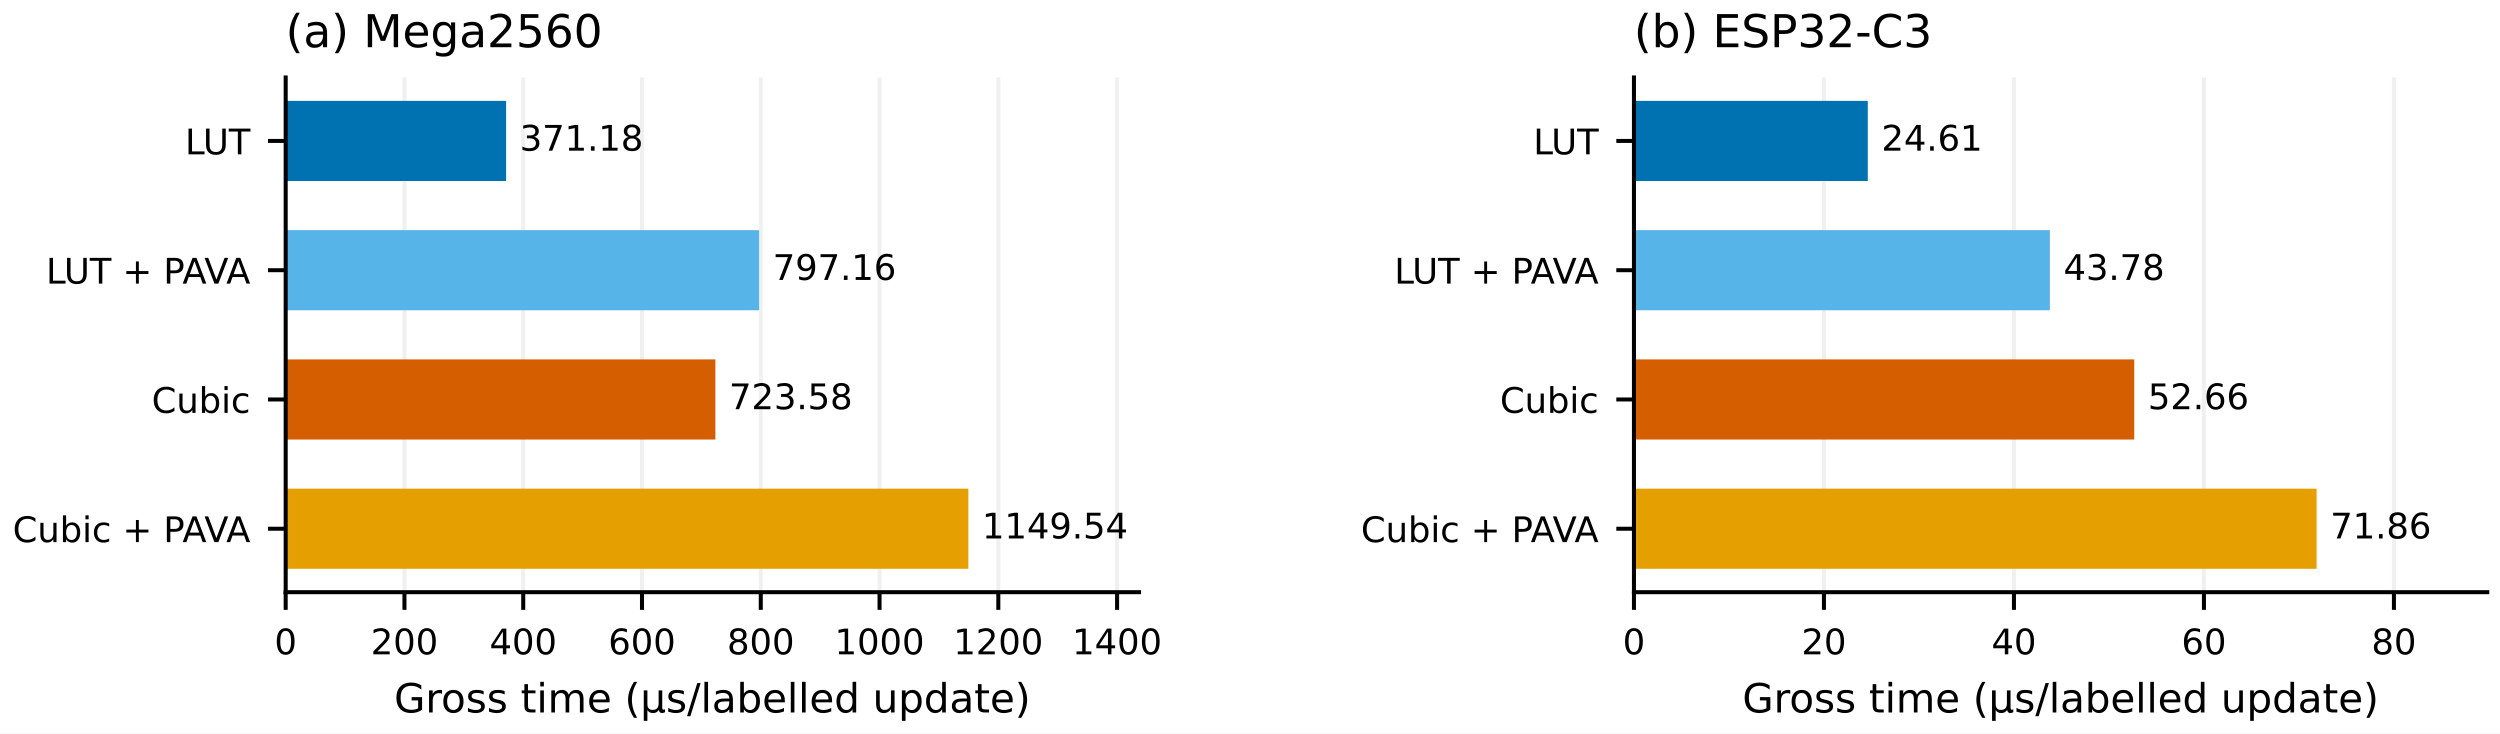
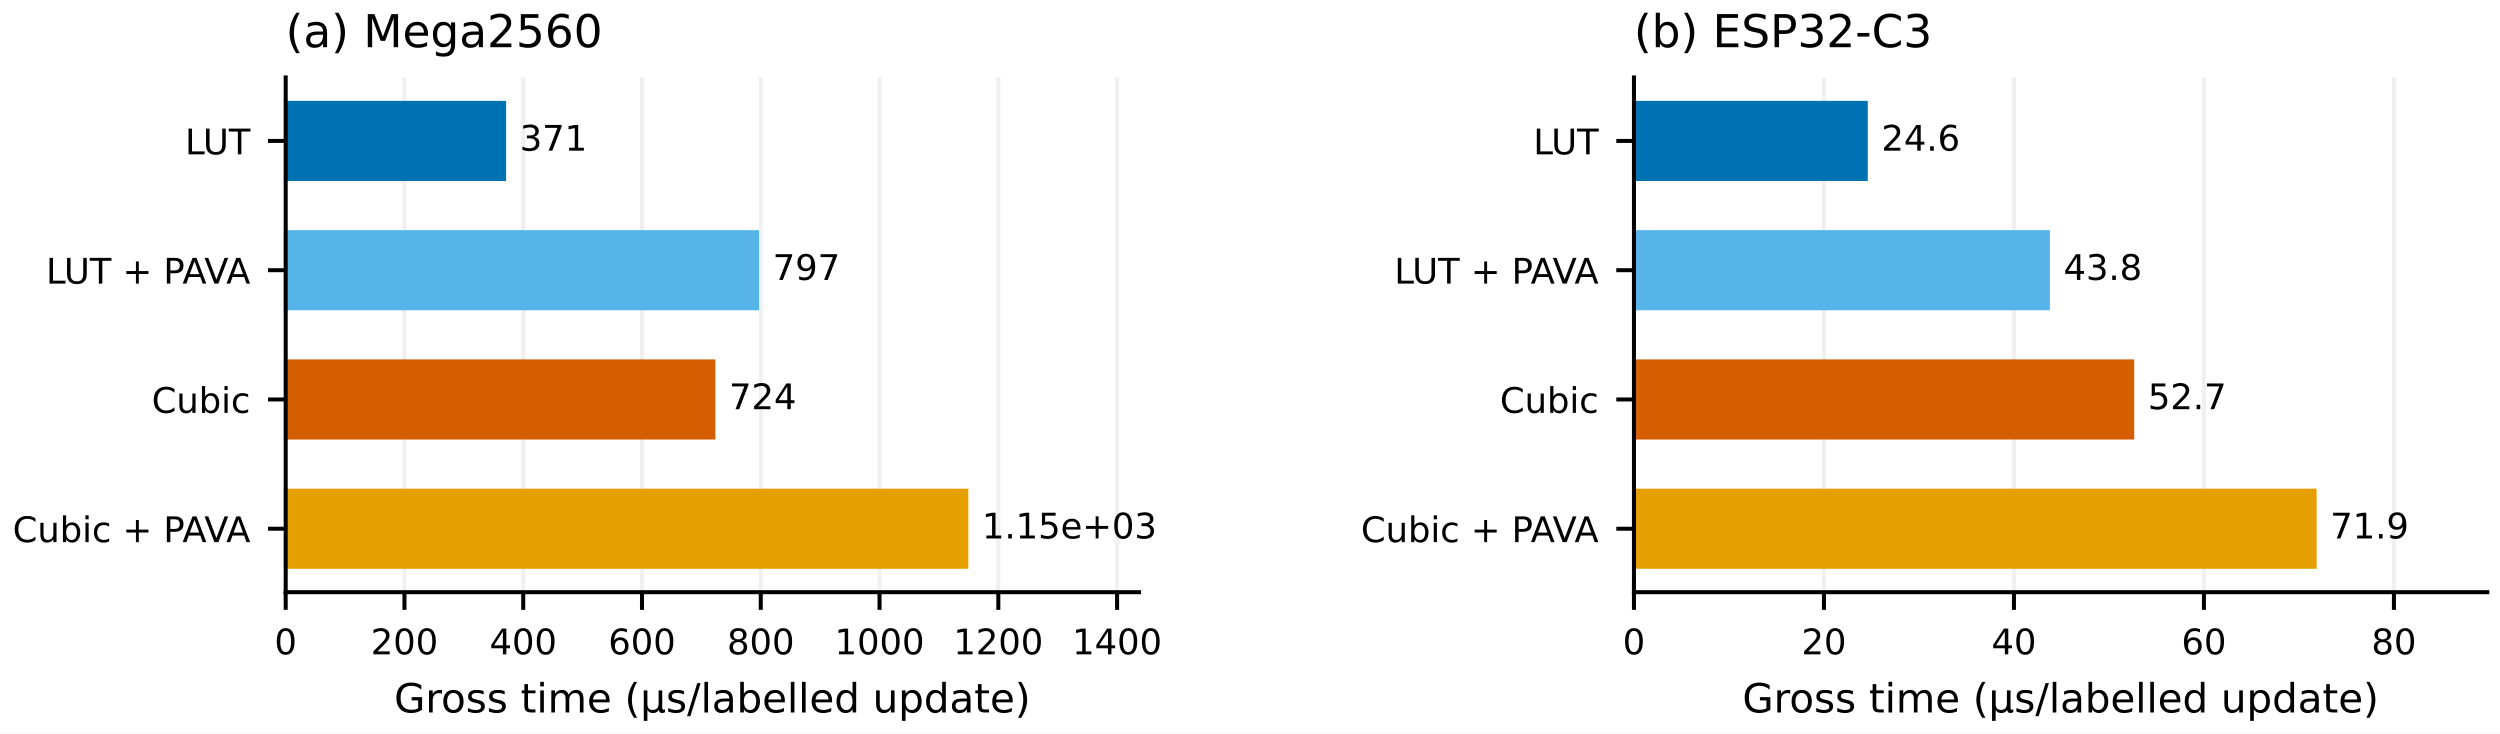
<svg xmlns="http://www.w3.org/2000/svg" xmlns:xlink="http://www.w3.org/1999/xlink" width="495.7pt" height="145.456pt" viewBox="0 0 495.7 145.456" version="1.1">
  <defs>
    <style type="text/css">*{stroke-linejoin: round; stroke-linecap: butt}</style>
  </defs>
  <g id="figure_1">
    <g id="patch_1">
      <path d="M 0 145.456  L 495.7 145.456  L 495.7 0  L 0 0  z " style="fill: #ffffff" />
    </g>
    <g id="axes_1">
      <g id="patch_2">
        <path d="M 56.644 117.419  L 225.844 117.419  L 225.844 15.359  L 56.644 15.359  z " style="fill: #ffffff" />
      </g>
      <g id="matplotlib.axis_1">
        <g id="xtick_1">
          <g id="line2d_1">
            <path d="M 56.644 117.419  L 56.644 15.359  " clip-path="url(#p36caf271ec)" style="fill: none; stroke: #b0b0b0; stroke-opacity: 0.18; stroke-width: 0.8; stroke-linecap: square" />
          </g>
          <g id="line2d_2">
            <defs>
              <path id="m115d0d8cb5" d="M 0 0  L 0 3.5  " style="stroke: #000000; stroke-width: 0.8" />
            </defs>
            <g>
              <use xlink:href="#m115d0d8cb5" x="56.644" y="117.419" style="stroke: #000000; stroke-width: 0.8" />
            </g>
          </g>
          <g id="text_1">
            <g transform="translate(54.41734 129.7375) scale(0.07 -0.07)">
              <defs>
                <path id="DejaVuSans-30" d="M 2034 4250  Q 1547 4250 1301 3770  Q 1056 3291 1056 2328  Q 1056 1369 1301 889  Q 1547 409 2034 409  Q 2525 409 2770 889  Q 3016 1369 3016 2328  Q 3016 3291 2770 3770  Q 2525 4250 2034 4250  z M 2034 4750  Q 2819 4750 3233 4129  Q 3647 3509 3647 2328  Q 3647 1150 3233 529  Q 2819 -91 2034 -91  Q 1250 -91 836 529  Q 422 1150 422 2328  Q 422 3509 836 4129  Q 1250 4750 2034 4750  z " transform="scale(0.015625)" />
              </defs>
              <use xlink:href="#DejaVuSans-30" />
            </g>
          </g>
        </g>
        <g id="xtick_2">
          <g id="line2d_3">
            <path d="M 80.194 117.419  L 80.194 15.359  " clip-path="url(#p36caf271ec)" style="fill: none; stroke: #b0b0b0; stroke-opacity: 0.18; stroke-width: 0.8; stroke-linecap: square" />
          </g>
          <g id="line2d_4">
            <g>
              <use xlink:href="#m115d0d8cb5" x="80.194" y="117.419" style="stroke: #000000; stroke-width: 0.8" />
            </g>
          </g>
          <g id="text_2">
            <g transform="translate(73.51385 129.7375) scale(0.07 -0.07)">
              <defs>
                <path id="DejaVuSans-32" d="M 1228 531  L 3431 531  L 3431 0  L 469 0  L 469 531  Q 828 903 1448 1529  Q 2069 2156 2228 2338  Q 2531 2678 2651 2914  Q 2772 3150 2772 3378  Q 2772 3750 2511 3984  Q 2250 4219 1831 4219  Q 1534 4219 1204 4116  Q 875 4013 500 3803  L 500 4441  Q 881 4594 1212 4672  Q 1544 4750 1819 4750  Q 2544 4750 2975 4387  Q 3406 4025 3406 3419  Q 3406 3131 3298 2873  Q 3191 2616 2906 2266  Q 2828 2175 2409 1742  Q 1991 1309 1228 531  z " transform="scale(0.015625)" />
              </defs>
              <use xlink:href="#DejaVuSans-32" />
              <use xlink:href="#DejaVuSans-30" transform="translate(63.62305 0)" />
              <use xlink:href="#DejaVuSans-30" transform="translate(127.2461 0)" />
            </g>
          </g>
        </g>
        <g id="xtick_3">
          <g id="line2d_5">
            <path d="M 103.745 117.419  L 103.745 15.359  " clip-path="url(#p36caf271ec)" style="fill: none; stroke: #b0b0b0; stroke-opacity: 0.18; stroke-width: 0.8; stroke-linecap: square" />
          </g>
          <g id="line2d_6">
            <g>
              <use xlink:href="#m115d0d8cb5" x="103.745" y="117.419" style="stroke: #000000; stroke-width: 0.8" />
            </g>
          </g>
          <g id="text_3">
            <g transform="translate(97.0641 129.7375) scale(0.07 -0.07)">
              <defs>
                <path id="DejaVuSans-34" d="M 2419 4116  L 825 1625  L 2419 1625  L 2419 4116  z M 2253 4666  L 3047 4666  L 3047 1625  L 3713 1625  L 3713 1100  L 3047 1100  L 3047 0  L 2419 0  L 2419 1100  L 313 1100  L 313 1709  L 2253 4666  z " transform="scale(0.015625)" />
              </defs>
              <use xlink:href="#DejaVuSans-34" />
              <use xlink:href="#DejaVuSans-30" transform="translate(63.62305 0)" />
              <use xlink:href="#DejaVuSans-30" transform="translate(127.2461 0)" />
            </g>
          </g>
        </g>
        <g id="xtick_4">
          <g id="line2d_7">
            <path d="M 127.295 117.419  L 127.295 15.359  " clip-path="url(#p36caf271ec)" style="fill: none; stroke: #b0b0b0; stroke-opacity: 0.18; stroke-width: 0.8; stroke-linecap: square" />
          </g>
          <g id="line2d_8">
            <g>
              <use xlink:href="#m115d0d8cb5" x="127.295" y="117.419" style="stroke: #000000; stroke-width: 0.8" />
            </g>
          </g>
          <g id="text_4">
            <g transform="translate(120.6144 129.7375) scale(0.07 -0.07)">
              <defs>
                <path id="DejaVuSans-36" d="M 2113 2584  Q 1688 2584 1439 2293  Q 1191 2003 1191 1497  Q 1191 994 1439 701  Q 1688 409 2113 409  Q 2538 409 2786 701  Q 3034 994 3034 1497  Q 3034 2003 2786 2293  Q 2538 2584 2113 2584  z M 3366 4563  L 3366 3988  Q 3128 4100 2886 4159  Q 2644 4219 2406 4219  Q 1781 4219 1451 3797  Q 1122 3375 1075 2522  Q 1259 2794 1537 2939  Q 1816 3084 2150 3084  Q 2853 3084 3261 2657  Q 3669 2231 3669 1497  Q 3669 778 3244 343  Q 2819 -91 2113 -91  Q 1303 -91 875 529  Q 447 1150 447 2328  Q 447 3434 972 4092  Q 1497 4750 2381 4750  Q 2619 4750 2861 4703  Q 3103 4656 3366 4563  z " transform="scale(0.015625)" />
              </defs>
              <use xlink:href="#DejaVuSans-36" />
              <use xlink:href="#DejaVuSans-30" transform="translate(63.62305 0)" />
              <use xlink:href="#DejaVuSans-30" transform="translate(127.2461 0)" />
            </g>
          </g>
        </g>
        <g id="xtick_5">
          <g id="line2d_9">
            <path d="M 150.845 117.419  L 150.845 15.359  " clip-path="url(#p36caf271ec)" style="fill: none; stroke: #b0b0b0; stroke-opacity: 0.18; stroke-width: 0.8; stroke-linecap: square" />
          </g>
          <g id="line2d_10">
            <g>
              <use xlink:href="#m115d0d8cb5" x="150.845" y="117.419" style="stroke: #000000; stroke-width: 0.8" />
            </g>
          </g>
          <g id="text_5">
            <g transform="translate(144.1646 129.7375) scale(0.07 -0.07)">
              <defs>
                <path id="DejaVuSans-38" d="M 2034 2216  Q 1584 2216 1326 1975  Q 1069 1734 1069 1313  Q 1069 891 1326 650  Q 1584 409 2034 409  Q 2484 409 2743 651  Q 3003 894 3003 1313  Q 3003 1734 2745 1975  Q 2488 2216 2034 2216  z M 1403 2484  Q 997 2584 770 2862  Q 544 3141 544 3541  Q 544 4100 942 4425  Q 1341 4750 2034 4750  Q 2731 4750 3128 4425  Q 3525 4100 3525 3541  Q 3525 3141 3298 2862  Q 3072 2584 2669 2484  Q 3125 2378 3379 2068  Q 3634 1759 3634 1313  Q 3634 634 3220 271  Q 2806 -91 2034 -91  Q 1263 -91 848 271  Q 434 634 434 1313  Q 434 1759 690 2068  Q 947 2378 1403 2484  z M 1172 3481  Q 1172 3119 1398 2916  Q 1625 2713 2034 2713  Q 2441 2713 2670 2916  Q 2900 3119 2900 3481  Q 2900 3844 2670 4047  Q 2441 4250 2034 4250  Q 1625 4250 1398 4047  Q 1172 3844 1172 3481  z " transform="scale(0.015625)" />
              </defs>
              <use xlink:href="#DejaVuSans-38" />
              <use xlink:href="#DejaVuSans-30" transform="translate(63.62305 0)" />
              <use xlink:href="#DejaVuSans-30" transform="translate(127.2461 0)" />
            </g>
          </g>
        </g>
        <g id="xtick_6">
          <g id="line2d_11">
            <path d="M 174.395 117.419  L 174.395 15.359  " clip-path="url(#p36caf271ec)" style="fill: none; stroke: #b0b0b0; stroke-opacity: 0.18; stroke-width: 0.8; stroke-linecap: square" />
          </g>
          <g id="line2d_12">
            <g>
              <use xlink:href="#m115d0d8cb5" x="174.395" y="117.419" style="stroke: #000000; stroke-width: 0.8" />
            </g>
          </g>
          <g id="text_6">
            <g transform="translate(165.488 129.7375) scale(0.07 -0.07)">
              <defs>
                <path id="DejaVuSans-31" d="M 794 531  L 1825 531  L 1825 4091  L 703 3866  L 703 4441  L 1819 4666  L 2450 4666  L 2450 531  L 3481 531  L 3481 0  L 794 0  L 794 531  z " transform="scale(0.015625)" />
              </defs>
              <use xlink:href="#DejaVuSans-31" />
              <use xlink:href="#DejaVuSans-30" transform="translate(63.62305 0)" />
              <use xlink:href="#DejaVuSans-30" transform="translate(127.2461 0)" />
              <use xlink:href="#DejaVuSans-30" transform="translate(190.8691 0)" />
            </g>
          </g>
        </g>
        <g id="xtick_7">
          <g id="line2d_13">
            <path d="M 197.946 117.419  L 197.946 15.359  " clip-path="url(#p36caf271ec)" style="fill: none; stroke: #b0b0b0; stroke-opacity: 0.18; stroke-width: 0.8; stroke-linecap: square" />
          </g>
          <g id="line2d_14">
            <g>
              <use xlink:href="#m115d0d8cb5" x="197.946" y="117.419" style="stroke: #000000; stroke-width: 0.8" />
            </g>
          </g>
          <g id="text_7">
            <g transform="translate(189.0383 129.7375) scale(0.07 -0.07)">
              <use xlink:href="#DejaVuSans-31" />
              <use xlink:href="#DejaVuSans-32" transform="translate(63.62305 0)" />
              <use xlink:href="#DejaVuSans-30" transform="translate(127.2461 0)" />
              <use xlink:href="#DejaVuSans-30" transform="translate(190.8691 0)" />
            </g>
          </g>
        </g>
        <g id="xtick_8">
          <g id="line2d_15">
            <path d="M 221.496 117.419  L 221.496 15.359  " clip-path="url(#p36caf271ec)" style="fill: none; stroke: #b0b0b0; stroke-opacity: 0.18; stroke-width: 0.8; stroke-linecap: square" />
          </g>
          <g id="line2d_16">
            <g>
              <use xlink:href="#m115d0d8cb5" x="221.496" y="117.419" style="stroke: #000000; stroke-width: 0.8" />
            </g>
          </g>
          <g id="text_8">
            <g transform="translate(212.5885 129.7375) scale(0.07 -0.07)">
              <use xlink:href="#DejaVuSans-31" />
              <use xlink:href="#DejaVuSans-34" transform="translate(63.62305 0)" />
              <use xlink:href="#DejaVuSans-30" transform="translate(127.2461 0)" />
              <use xlink:href="#DejaVuSans-30" transform="translate(190.8691 0)" />
            </g>
          </g>
        </g>
        <g id="text_9">
          <g transform="translate(78.14672 141.272) scale(0.08 -0.08)">
            <defs>
              <path id="DejaVuSans-47" d="M 3809 666  L 3809 1919  L 2778 1919  L 2778 2438  L 4434 2438  L 4434 434  Q 4069 175 3628 42  Q 3188 -91 2688 -91  Q 1594 -91 976 548  Q 359 1188 359 2328  Q 359 3472 976 4111  Q 1594 4750 2688 4750  Q 3144 4750 3555 4637  Q 3966 4525 4313 4306  L 4313 3634  Q 3963 3931 3569 4081  Q 3175 4231 2741 4231  Q 1884 4231 1454 3753  Q 1025 3275 1025 2328  Q 1025 1384 1454 906  Q 1884 428 2741 428  Q 3075 428 3337 486  Q 3600 544 3809 666  z " transform="scale(0.015625)" />
              <path id="DejaVuSans-72" d="M 2631 2963  Q 2534 3019 2420 3045  Q 2306 3072 2169 3072  Q 1681 3072 1420 2755  Q 1159 2438 1159 1844  L 1159 0  L 581 0  L 581 3500  L 1159 3500  L 1159 2956  Q 1341 3275 1631 3429  Q 1922 3584 2338 3584  Q 2397 3584 2469 3576  Q 2541 3569 2628 3553  L 2631 2963  z " transform="scale(0.015625)" />
              <path id="DejaVuSans-6f" d="M 1959 3097  Q 1497 3097 1228 2736  Q 959 2375 959 1747  Q 959 1119 1226 758  Q 1494 397 1959 397  Q 2419 397 2687 759  Q 2956 1122 2956 1747  Q 2956 2369 2687 2733  Q 2419 3097 1959 3097  z M 1959 3584  Q 2709 3584 3137 3096  Q 3566 2609 3566 1747  Q 3566 888 3137 398  Q 2709 -91 1959 -91  Q 1206 -91 779 398  Q 353 888 353 1747  Q 353 2609 779 3096  Q 1206 3584 1959 3584  z " transform="scale(0.015625)" />
              <path id="DejaVuSans-73" d="M 2834 3397  L 2834 2853  Q 2591 2978 2328 3040  Q 2066 3103 1784 3103  Q 1356 3103 1142 2972  Q 928 2841 928 2578  Q 928 2378 1081 2264  Q 1234 2150 1697 2047  L 1894 2003  Q 2506 1872 2764 1633  Q 3022 1394 3022 966  Q 3022 478 2636 193  Q 2250 -91 1575 -91  Q 1294 -91 989 -36  Q 684 19 347 128  L 347 722  Q 666 556 975 473  Q 1284 391 1588 391  Q 1994 391 2212 530  Q 2431 669 2431 922  Q 2431 1156 2273 1281  Q 2116 1406 1581 1522  L 1381 1569  Q 847 1681 609 1914  Q 372 2147 372 2553  Q 372 3047 722 3315  Q 1072 3584 1716 3584  Q 2034 3584 2315 3537  Q 2597 3491 2834 3397  z " transform="scale(0.015625)" />
              <path id="DejaVuSans-20" transform="scale(0.015625)" />
              <path id="DejaVuSans-74" d="M 1172 4494  L 1172 3500  L 2356 3500  L 2356 3053  L 1172 3053  L 1172 1153  Q 1172 725 1289 603  Q 1406 481 1766 481  L 2356 481  L 2356 0  L 1766 0  Q 1100 0 847 248  Q 594 497 594 1153  L 594 3053  L 172 3053  L 172 3500  L 594 3500  L 594 4494  L 1172 4494  z " transform="scale(0.015625)" />
              <path id="DejaVuSans-69" d="M 603 3500  L 1178 3500  L 1178 0  L 603 0  L 603 3500  z M 603 4863  L 1178 4863  L 1178 4134  L 603 4134  L 603 4863  z " transform="scale(0.015625)" />
              <path id="DejaVuSans-6d" d="M 3328 2828  Q 3544 3216 3844 3400  Q 4144 3584 4550 3584  Q 5097 3584 5394 3201  Q 5691 2819 5691 2113  L 5691 0  L 5113 0  L 5113 2094  Q 5113 2597 4934 2840  Q 4756 3084 4391 3084  Q 3944 3084 3684 2787  Q 3425 2491 3425 1978  L 3425 0  L 2847 0  L 2847 2094  Q 2847 2600 2669 2842  Q 2491 3084 2119 3084  Q 1678 3084 1418 2786  Q 1159 2488 1159 1978  L 1159 0  L 581 0  L 581 3500  L 1159 3500  L 1159 2956  Q 1356 3278 1631 3431  Q 1906 3584 2284 3584  Q 2666 3584 2933 3390  Q 3200 3197 3328 2828  z " transform="scale(0.015625)" />
              <path id="DejaVuSans-65" d="M 3597 1894  L 3597 1613  L 953 1613  Q 991 1019 1311 708  Q 1631 397 2203 397  Q 2534 397 2845 478  Q 3156 559 3463 722  L 3463 178  Q 3153 47 2828 -22  Q 2503 -91 2169 -91  Q 1331 -91 842 396  Q 353 884 353 1716  Q 353 2575 817 3079  Q 1281 3584 2069 3584  Q 2775 3584 3186 3129  Q 3597 2675 3597 1894  z M 3022 2063  Q 3016 2534 2758 2815  Q 2500 3097 2075 3097  Q 1594 3097 1305 2825  Q 1016 2553 972 2059  L 3022 2063  z " transform="scale(0.015625)" />
              <path id="DejaVuSans-28" d="M 1984 4856  Q 1566 4138 1362 3434  Q 1159 2731 1159 2009  Q 1159 1288 1364 580  Q 1569 -128 1984 -844  L 1484 -844  Q 1016 -109 783 600  Q 550 1309 550 2009  Q 550 2706 781 3412  Q 1013 4119 1484 4856  L 1984 4856  z " transform="scale(0.015625)" />
              <path id="DejaVuSans-b5" d="M 544 -1331  L 544 3500  L 1119 3500  L 1119 1325  Q 1119 872 1334 640  Q 1550 409 1972 409  Q 2434 409 2667 671  Q 2900 934 2900 1459  L 2900 3500  L 3475 3500  L 3475 806  Q 3475 619 3529 530  Q 3584 441 3700 441  Q 3728 441 3778 458  Q 3828 475 3916 513  L 3916 50  Q 3788 -22 3673 -56  Q 3559 -91 3450 -91  Q 3234 -91 3106 31  Q 2978 153 2931 403  Q 2775 156 2548 32  Q 2322 -91 2016 -91  Q 1697 -91 1473 31  Q 1250 153 1119 397  L 1119 -1331  L 544 -1331  z " transform="scale(0.015625)" />
              <path id="DejaVuSans-2f" d="M 1625 4666  L 2156 4666  L 531 -594  L 0 -594  L 1625 4666  z " transform="scale(0.015625)" />
              <path id="DejaVuSans-6c" d="M 603 4863  L 1178 4863  L 1178 0  L 603 0  L 603 4863  z " transform="scale(0.015625)" />
              <path id="DejaVuSans-61" d="M 2194 1759  Q 1497 1759 1228 1600  Q 959 1441 959 1056  Q 959 750 1161 570  Q 1363 391 1709 391  Q 2188 391 2477 730  Q 2766 1069 2766 1631  L 2766 1759  L 2194 1759  z M 3341 1997  L 3341 0  L 2766 0  L 2766 531  Q 2569 213 2275 61  Q 1981 -91 1556 -91  Q 1019 -91 701 211  Q 384 513 384 1019  Q 384 1609 779 1909  Q 1175 2209 1959 2209  L 2766 2209  L 2766 2266  Q 2766 2663 2505 2880  Q 2244 3097 1772 3097  Q 1472 3097 1187 3025  Q 903 2953 641 2809  L 641 3341  Q 956 3463 1253 3523  Q 1550 3584 1831 3584  Q 2591 3584 2966 3190  Q 3341 2797 3341 1997  z " transform="scale(0.015625)" />
              <path id="DejaVuSans-62" d="M 3116 1747  Q 3116 2381 2855 2742  Q 2594 3103 2138 3103  Q 1681 3103 1420 2742  Q 1159 2381 1159 1747  Q 1159 1113 1420 752  Q 1681 391 2138 391  Q 2594 391 2855 752  Q 3116 1113 3116 1747  z M 1159 2969  Q 1341 3281 1617 3432  Q 1894 3584 2278 3584  Q 2916 3584 3314 3078  Q 3713 2572 3713 1747  Q 3713 922 3314 415  Q 2916 -91 2278 -91  Q 1894 -91 1617 61  Q 1341 213 1159 525  L 1159 0  L 581 0  L 581 4863  L 1159 4863  L 1159 2969  z " transform="scale(0.015625)" />
              <path id="DejaVuSans-64" d="M 2906 2969  L 2906 4863  L 3481 4863  L 3481 0  L 2906 0  L 2906 525  Q 2725 213 2448 61  Q 2172 -91 1784 -91  Q 1150 -91 751 415  Q 353 922 353 1747  Q 353 2572 751 3078  Q 1150 3584 1784 3584  Q 2172 3584 2448 3432  Q 2725 3281 2906 2969  z M 947 1747  Q 947 1113 1208 752  Q 1469 391 1925 391  Q 2381 391 2643 752  Q 2906 1113 2906 1747  Q 2906 2381 2643 2742  Q 2381 3103 1925 3103  Q 1469 3103 1208 2742  Q 947 2381 947 1747  z " transform="scale(0.015625)" />
              <path id="DejaVuSans-75" d="M 544 1381  L 544 3500  L 1119 3500  L 1119 1403  Q 1119 906 1312 657  Q 1506 409 1894 409  Q 2359 409 2629 706  Q 2900 1003 2900 1516  L 2900 3500  L 3475 3500  L 3475 0  L 2900 0  L 2900 538  Q 2691 219 2414 64  Q 2138 -91 1772 -91  Q 1169 -91 856 284  Q 544 659 544 1381  z M 1991 3584  L 1991 3584  z " transform="scale(0.015625)" />
              <path id="DejaVuSans-70" d="M 1159 525  L 1159 -1331  L 581 -1331  L 581 3500  L 1159 3500  L 1159 2969  Q 1341 3281 1617 3432  Q 1894 3584 2278 3584  Q 2916 3584 3314 3078  Q 3713 2572 3713 1747  Q 3713 922 3314 415  Q 2916 -91 2278 -91  Q 1894 -91 1617 61  Q 1341 213 1159 525  z M 3116 1747  Q 3116 2381 2855 2742  Q 2594 3103 2138 3103  Q 1681 3103 1420 2742  Q 1159 2381 1159 1747  Q 1159 1113 1420 752  Q 1681 391 2138 391  Q 2594 391 2855 752  Q 3116 1113 3116 1747  z " transform="scale(0.015625)" />
              <path id="DejaVuSans-29" d="M 513 4856  L 1013 4856  Q 1481 4119 1714 3412  Q 1947 2706 1947 2009  Q 1947 1309 1714 600  Q 1481 -109 1013 -844  L 513 -844  Q 928 -128 1133 580  Q 1338 1288 1338 2009  Q 1338 2731 1133 3434  Q 928 4138 513 4856  z " transform="scale(0.015625)" />
            </defs>
            <use xlink:href="#DejaVuSans-47" />
            <use xlink:href="#DejaVuSans-72" transform="translate(77.49023 0)" />
            <use xlink:href="#DejaVuSans-6f" transform="translate(116.3535 0)" />
            <use xlink:href="#DejaVuSans-73" transform="translate(177.5352 0)" />
            <use xlink:href="#DejaVuSans-73" transform="translate(229.6348 0)" />
            <use xlink:href="#DejaVuSans-20" transform="translate(281.7344 0)" />
            <use xlink:href="#DejaVuSans-74" transform="translate(313.5215 0)" />
            <use xlink:href="#DejaVuSans-69" transform="translate(352.7305 0)" />
            <use xlink:href="#DejaVuSans-6d" transform="translate(380.5137 0)" />
            <use xlink:href="#DejaVuSans-65" transform="translate(477.9258 0)" />
            <use xlink:href="#DejaVuSans-20" transform="translate(539.4492 0)" />
            <use xlink:href="#DejaVuSans-28" transform="translate(571.2363 0)" />
            <use xlink:href="#DejaVuSans-b5" transform="translate(610.25 0)" />
            <use xlink:href="#DejaVuSans-73" transform="translate(673.873 0)" />
            <use xlink:href="#DejaVuSans-2f" transform="translate(725.9727 0)" />
            <use xlink:href="#DejaVuSans-6c" transform="translate(759.6641 0)" />
            <use xlink:href="#DejaVuSans-61" transform="translate(787.4473 0)" />
            <use xlink:href="#DejaVuSans-62" transform="translate(848.7266 0)" />
            <use xlink:href="#DejaVuSans-65" transform="translate(912.2031 0)" />
            <use xlink:href="#DejaVuSans-6c" transform="translate(973.7266 0)" />
            <use xlink:href="#DejaVuSans-6c" transform="translate(1001.51 0)" />
            <use xlink:href="#DejaVuSans-65" transform="translate(1029.293 0)" />
            <use xlink:href="#DejaVuSans-64" transform="translate(1090.816 0)" />
            <use xlink:href="#DejaVuSans-20" transform="translate(1154.293 0)" />
            <use xlink:href="#DejaVuSans-75" transform="translate(1186.08 0)" />
            <use xlink:href="#DejaVuSans-70" transform="translate(1249.459 0)" />
            <use xlink:href="#DejaVuSans-64" transform="translate(1312.936 0)" />
            <use xlink:href="#DejaVuSans-61" transform="translate(1376.412 0)" />
            <use xlink:href="#DejaVuSans-74" transform="translate(1437.691 0)" />
            <use xlink:href="#DejaVuSans-65" transform="translate(1476.9 0)" />
            <use xlink:href="#DejaVuSans-29" transform="translate(1538.424 0)" />
          </g>
        </g>
      </g>
      <g id="matplotlib.axis_2">
        <g id="ytick_1">
          <g id="line2d_17">
            <defs>
              <path id="m3cb0f0c327" d="M 0 0  L -3.5 0  " style="stroke: #000000; stroke-width: 0.8" />
            </defs>
            <g>
              <use xlink:href="#m3cb0f0c327" x="56.644" y="27.943" style="stroke: #000000; stroke-width: 0.8" />
            </g>
          </g>
          <g id="text_10">
            <g transform="translate(36.69531 30.60254) scale(0.07 -0.07)">
              <defs>
                <path id="DejaVuSans-4c" d="M 628 4666  L 1259 4666  L 1259 531  L 3531 531  L 3531 0  L 628 0  L 628 4666  z " transform="scale(0.015625)" />
                <path id="DejaVuSans-55" d="M 556 4666  L 1191 4666  L 1191 1831  Q 1191 1081 1462 751  Q 1734 422 2344 422  Q 2950 422 3222 751  Q 3494 1081 3494 1831  L 3494 4666  L 4128 4666  L 4128 1753  Q 4128 841 3676 375  Q 3225 -91 2344 -91  Q 1459 -91 1007 375  Q 556 841 556 1753  L 556 4666  z " transform="scale(0.015625)" />
                <path id="DejaVuSans-54" d="M -19 4666  L 3928 4666  L 3928 4134  L 2272 4134  L 2272 0  L 1638 0  L 1638 4134  L -19 4134  L -19 4666  z " transform="scale(0.015625)" />
              </defs>
              <use xlink:href="#DejaVuSans-4c" />
              <use xlink:href="#DejaVuSans-55" transform="translate(50.71289 0)" />
              <use xlink:href="#DejaVuSans-54" transform="translate(123.9062 0)" />
            </g>
          </g>
        </g>
        <g id="ytick_2">
          <g id="line2d_18">
            <g>
              <use xlink:href="#m3cb0f0c327" x="56.644" y="53.573" style="stroke: #000000; stroke-width: 0.8" />
            </g>
          </g>
          <g id="text_11">
            <g transform="translate(9.132812 56.23288) scale(0.07 -0.07)">
              <defs>
                <path id="DejaVuSans-2b" d="M 2944 4013  L 2944 2272  L 4684 2272  L 4684 1741  L 2944 1741  L 2944 0  L 2419 0  L 2419 1741  L 678 1741  L 678 2272  L 2419 2272  L 2419 4013  L 2944 4013  z " transform="scale(0.015625)" />
                <path id="DejaVuSans-50" d="M 1259 4147  L 1259 2394  L 2053 2394  Q 2494 2394 2734 2622  Q 2975 2850 2975 3272  Q 2975 3691 2734 3919  Q 2494 4147 2053 4147  L 1259 4147  z M 628 4666  L 2053 4666  Q 2838 4666 3239 4311  Q 3641 3956 3641 3272  Q 3641 2581 3239 2228  Q 2838 1875 2053 1875  L 1259 1875  L 1259 0  L 628 0  L 628 4666  z " transform="scale(0.015625)" />
                <path id="DejaVuSans-41" d="M 2188 4044  L 1331 1722  L 3047 1722  L 2188 4044  z M 1831 4666  L 2547 4666  L 4325 0  L 3669 0  L 3244 1197  L 1141 1197  L 716 0  L 50 0  L 1831 4666  z " transform="scale(0.015625)" />
                <path id="DejaVuSans-56" d="M 1831 0  L 50 4666  L 709 4666  L 2188 738  L 3669 4666  L 4325 4666  L 2547 0  L 1831 0  z " transform="scale(0.015625)" />
              </defs>
              <use xlink:href="#DejaVuSans-4c" />
              <use xlink:href="#DejaVuSans-55" transform="translate(50.71289 0)" />
              <use xlink:href="#DejaVuSans-54" transform="translate(123.9062 0)" />
              <use xlink:href="#DejaVuSans-20" transform="translate(184.9902 0)" />
              <use xlink:href="#DejaVuSans-2b" transform="translate(216.7773 0)" />
              <use xlink:href="#DejaVuSans-20" transform="translate(300.5664 0)" />
              <use xlink:href="#DejaVuSans-50" transform="translate(332.3535 0)" />
              <use xlink:href="#DejaVuSans-41" transform="translate(386.2812 0)" />
              <use xlink:href="#DejaVuSans-56" transform="translate(448.3145 0)" />
              <use xlink:href="#DejaVuSans-41" transform="translate(510.3477 0)" />
            </g>
          </g>
        </g>
        <g id="ytick_3">
          <g id="line2d_19">
            <g>
              <use xlink:href="#m3cb0f0c327" x="56.644" y="79.204" style="stroke: #000000; stroke-width: 0.8" />
            </g>
          </g>
          <g id="text_12">
            <g transform="translate(30.0825 81.86321) scale(0.07 -0.07)">
              <defs>
                <path id="DejaVuSans-43" d="M 4122 4306  L 4122 3641  Q 3803 3938 3442 4084  Q 3081 4231 2675 4231  Q 1875 4231 1450 3742  Q 1025 3253 1025 2328  Q 1025 1406 1450 917  Q 1875 428 2675 428  Q 3081 428 3442 575  Q 3803 722 4122 1019  L 4122 359  Q 3791 134 3420 21  Q 3050 -91 2638 -91  Q 1578 -91 968 557  Q 359 1206 359 2328  Q 359 3453 968 4101  Q 1578 4750 2638 4750  Q 3056 4750 3426 4639  Q 3797 4528 4122 4306  z " transform="scale(0.015625)" />
                <path id="DejaVuSans-63" d="M 3122 3366  L 3122 2828  Q 2878 2963 2633 3030  Q 2388 3097 2138 3097  Q 1578 3097 1268 2742  Q 959 2388 959 1747  Q 959 1106 1268 751  Q 1578 397 2138 397  Q 2388 397 2633 464  Q 2878 531 3122 666  L 3122 134  Q 2881 22 2623 -34  Q 2366 -91 2075 -91  Q 1284 -91 818 406  Q 353 903 353 1747  Q 353 2603 823 3093  Q 1294 3584 2113 3584  Q 2378 3584 2631 3529  Q 2884 3475 3122 3366  z " transform="scale(0.015625)" />
              </defs>
              <use xlink:href="#DejaVuSans-43" />
              <use xlink:href="#DejaVuSans-75" transform="translate(69.82422 0)" />
              <use xlink:href="#DejaVuSans-62" transform="translate(133.2031 0)" />
              <use xlink:href="#DejaVuSans-69" transform="translate(196.6797 0)" />
              <use xlink:href="#DejaVuSans-63" transform="translate(224.4629 0)" />
            </g>
          </g>
        </g>
        <g id="ytick_4">
          <g id="line2d_20">
            <g>
              <use xlink:href="#m3cb0f0c327" x="56.644" y="104.834" style="stroke: #000000; stroke-width: 0.8" />
            </g>
          </g>
          <g id="text_13">
            <g transform="translate(2.52 107.4936) scale(0.07 -0.07)">
              <use xlink:href="#DejaVuSans-43" />
              <use xlink:href="#DejaVuSans-75" transform="translate(69.82422 0)" />
              <use xlink:href="#DejaVuSans-62" transform="translate(133.2031 0)" />
              <use xlink:href="#DejaVuSans-69" transform="translate(196.6797 0)" />
              <use xlink:href="#DejaVuSans-63" transform="translate(224.4629 0)" />
              <use xlink:href="#DejaVuSans-20" transform="translate(279.4434 0)" />
              <use xlink:href="#DejaVuSans-2b" transform="translate(311.2305 0)" />
              <use xlink:href="#DejaVuSans-20" transform="translate(395.0195 0)" />
              <use xlink:href="#DejaVuSans-50" transform="translate(426.8066 0)" />
              <use xlink:href="#DejaVuSans-41" transform="translate(480.7344 0)" />
              <use xlink:href="#DejaVuSans-56" transform="translate(542.7676 0)" />
              <use xlink:href="#DejaVuSans-41" transform="translate(604.8008 0)" />
            </g>
          </g>
        </g>
      </g>
      <g id="patch_3">
        <path d="M 56.644 19.998  L 100.351 19.998  L 100.351 35.888  L 56.644 35.888  z " clip-path="url(#p36caf271ec)" style="fill: #0072b2" />
      </g>
      <g id="patch_4">
        <path d="M 56.644 45.628  L 150.51 45.628  L 150.51 61.519  L 56.644 61.519  z " clip-path="url(#p36caf271ec)" style="fill: #56b4e9" />
      </g>
      <g id="patch_5">
        <path d="M 56.644 71.258  L 141.847 71.258  L 141.847 87.149  L 56.644 87.149  z " clip-path="url(#p36caf271ec)" style="fill: #d55e00" />
      </g>
      <g id="patch_6">
        <path d="M 56.644 96.889  L 192.004 96.889  L 192.004 112.78  L 56.644 112.78  z " clip-path="url(#p36caf271ec)" style="fill: #e69f00" />
      </g>
      <g id="patch_7">
        <path d="M 56.644 117.419  L 56.644 15.359  " style="fill: none; stroke: #000000; stroke-width: 0.8; stroke-linejoin: miter; stroke-linecap: square" />
      </g>
      <g id="patch_8">
        <path d="M 56.644 117.419  L 225.844 117.419  " style="fill: none; stroke: #000000; stroke-width: 0.8; stroke-linejoin: miter; stroke-linecap: square" />
      </g>
      <g id="text_14">
        <g transform="translate(103.058 29.87465) scale(0.07 -0.07)">
          <defs>
            <path id="DejaVuSans-33" d="M 2597 2516  Q 3050 2419 3304 2112  Q 3559 1806 3559 1356  Q 3559 666 3084 287  Q 2609 -91 1734 -91  Q 1441 -91 1130 -33  Q 819 25 488 141  L 488 750  Q 750 597 1062 519  Q 1375 441 1716 441  Q 2309 441 2620 675  Q 2931 909 2931 1356  Q 2931 1769 2642 2001  Q 2353 2234 1838 2234  L 1294 2234  L 1294 2753  L 1863 2753  Q 2328 2753 2575 2939  Q 2822 3125 2822 3475  Q 2822 3834 2567 4026  Q 2313 4219 1838 4219  Q 1578 4219 1281 4162  Q 984 4106 628 3988  L 628 4550  Q 988 4650 1302 4700  Q 1616 4750 1894 4750  Q 2613 4750 3031 4423  Q 3450 4097 3450 3541  Q 3450 3153 3228 2886  Q 3006 2619 2597 2516  z " transform="scale(0.015625)" />
            <path id="DejaVuSans-37" d="M 525 4666  L 3525 4666  L 3525 4397  L 1831 0  L 1172 0  L 2766 4134  L 525 4134  L 525 4666  z " transform="scale(0.015625)" />
-             <path id="DejaVuSans-2e" d="M 684 794  L 1344 794  L 1344 0  L 684 0  L 684 794  z " transform="scale(0.015625)" />
          </defs>
          <use xlink:href="#DejaVuSans-33" />
          <use xlink:href="#DejaVuSans-37" transform="translate(63.62305 0)" />
          <use xlink:href="#DejaVuSans-31" transform="translate(127.2461 0)" />
-           <use xlink:href="#DejaVuSans-2e" transform="translate(190.8691 0)" />
-           <use xlink:href="#DejaVuSans-31" transform="translate(222.6562 0)" />
-           <use xlink:href="#DejaVuSans-38" transform="translate(286.2793 0)" />
        </g>
      </g>
      <g id="text_15">
        <g transform="translate(153.2176 55.50499) scale(0.07 -0.07)">
          <defs>
            <path id="DejaVuSans-39" d="M 703 97  L 703 672  Q 941 559 1184 500  Q 1428 441 1663 441  Q 2288 441 2617 861  Q 2947 1281 2994 2138  Q 2813 1869 2534 1725  Q 2256 1581 1919 1581  Q 1219 1581 811 2004  Q 403 2428 403 3163  Q 403 3881 828 4315  Q 1253 4750 1959 4750  Q 2769 4750 3195 4129  Q 3622 3509 3622 2328  Q 3622 1225 3098 567  Q 2575 -91 1691 -91  Q 1453 -91 1209 -44  Q 966 3 703 97  z M 1959 2075  Q 2384 2075 2632 2365  Q 2881 2656 2881 3163  Q 2881 3666 2632 3958  Q 2384 4250 1959 4250  Q 1534 4250 1286 3958  Q 1038 3666 1038 3163  Q 1038 2656 1286 2365  Q 1534 2075 1959 2075  z " transform="scale(0.015625)" />
          </defs>
          <use xlink:href="#DejaVuSans-37" />
          <use xlink:href="#DejaVuSans-39" transform="translate(63.62305 0)" />
          <use xlink:href="#DejaVuSans-37" transform="translate(127.2461 0)" />
-           <use xlink:href="#DejaVuSans-2e" transform="translate(190.8691 0)" />
-           <use xlink:href="#DejaVuSans-31" transform="translate(222.6562 0)" />
-           <use xlink:href="#DejaVuSans-36" transform="translate(286.2793 0)" />
        </g>
      </g>
      <g id="text_16">
        <g transform="translate(144.5543 81.13532) scale(0.07 -0.07)">
+           <use xlink:href="#DejaVuSans-37" />
+           <use xlink:href="#DejaVuSans-32" transform="translate(63.62305 0)" />
+           <use xlink:href="#DejaVuSans-34" transform="translate(127.2461 0)" />
+         </g>
+       </g>
+       <g id="text_17">
+         <g transform="translate(194.7114 106.7657) scale(0.07 -0.07)">
          <defs>
+             <path id="DejaVuSans-2e" d="M 684 794  L 1344 794  L 1344 0  L 684 0  L 684 794  z " transform="scale(0.015625)" />
            <path id="DejaVuSans-35" d="M 691 4666  L 3169 4666  L 3169 4134  L 1269 4134  L 1269 2991  Q 1406 3038 1543 3061  Q 1681 3084 1819 3084  Q 2600 3084 3056 2656  Q 3513 2228 3513 1497  Q 3513 744 3044 326  Q 2575 -91 1722 -91  Q 1428 -91 1123 -41  Q 819 9 494 109  L 494 744  Q 775 591 1075 516  Q 1375 441 1709 441  Q 2250 441 2565 725  Q 2881 1009 2881 1497  Q 2881 1984 2565 2268  Q 2250 2553 1709 2553  Q 1456 2553 1204 2497  Q 953 2441 691 2322  L 691 4666  z " transform="scale(0.015625)" />
          </defs>
-           <use xlink:href="#DejaVuSans-37" />
-           <use xlink:href="#DejaVuSans-32" transform="translate(63.62305 0)" />
-           <use xlink:href="#DejaVuSans-33" transform="translate(127.2461 0)" />
-           <use xlink:href="#DejaVuSans-2e" transform="translate(190.8691 0)" />
-           <use xlink:href="#DejaVuSans-35" transform="translate(222.6562 0)" />
-           <use xlink:href="#DejaVuSans-38" transform="translate(286.2793 0)" />
-         </g>
-       </g>
-       <g id="text_17">
-         <g transform="translate(194.7114 106.7657) scale(0.07 -0.07)">
          <use xlink:href="#DejaVuSans-31" />
-           <use xlink:href="#DejaVuSans-31" transform="translate(63.62305 0)" />
-           <use xlink:href="#DejaVuSans-34" transform="translate(127.2461 0)" />
-           <use xlink:href="#DejaVuSans-39" transform="translate(190.8691 0)" />
-           <use xlink:href="#DejaVuSans-2e" transform="translate(254.4922 0)" />
-           <use xlink:href="#DejaVuSans-35" transform="translate(286.2793 0)" />
-           <use xlink:href="#DejaVuSans-34" transform="translate(349.9023 0)" />
+           <use xlink:href="#DejaVuSans-2e" transform="translate(63.62305 0)" />
+           <use xlink:href="#DejaVuSans-31" transform="translate(95.41016 0)" />
+           <use xlink:href="#DejaVuSans-35" transform="translate(159.0332 0)" />
+           <use xlink:href="#DejaVuSans-65" transform="translate(222.6562 0)" />
+           <use xlink:href="#DejaVuSans-2b" transform="translate(284.1797 0)" />
+           <use xlink:href="#DejaVuSans-30" transform="translate(367.9688 0)" />
+           <use xlink:href="#DejaVuSans-33" transform="translate(431.5918 0)" />
        </g>
      </g>
      <g id="text_18">
        <g transform="translate(56.64422 9.358594) scale(0.09 -0.09)">
          <defs>
            <path id="DejaVuSans-4d" d="M 628 4666  L 1569 4666  L 2759 1491  L 3956 4666  L 4897 4666  L 4897 0  L 4281 0  L 4281 4097  L 3078 897  L 2444 897  L 1241 4097  L 1241 0  L 628 0  L 628 4666  z " transform="scale(0.015625)" />
            <path id="DejaVuSans-67" d="M 2906 1791  Q 2906 2416 2648 2759  Q 2391 3103 1925 3103  Q 1463 3103 1205 2759  Q 947 2416 947 1791  Q 947 1169 1205 825  Q 1463 481 1925 481  Q 2391 481 2648 825  Q 2906 1169 2906 1791  z M 3481 434  Q 3481 -459 3084 -895  Q 2688 -1331 1869 -1331  Q 1566 -1331 1297 -1286  Q 1028 -1241 775 -1147  L 775 -588  Q 1028 -725 1275 -790  Q 1522 -856 1778 -856  Q 2344 -856 2625 -561  Q 2906 -266 2906 331  L 2906 616  Q 2728 306 2450 153  Q 2172 0 1784 0  Q 1141 0 747 490  Q 353 981 353 1791  Q 353 2603 747 3093  Q 1141 3584 1784 3584  Q 2172 3584 2450 3431  Q 2728 3278 2906 2969  L 2906 3500  L 3481 3500  L 3481 434  z " transform="scale(0.015625)" />
          </defs>
          <use xlink:href="#DejaVuSans-28" />
          <use xlink:href="#DejaVuSans-61" transform="translate(39.01367 0)" />
          <use xlink:href="#DejaVuSans-29" transform="translate(100.293 0)" />
          <use xlink:href="#DejaVuSans-20" transform="translate(139.3066 0)" />
          <use xlink:href="#DejaVuSans-4d" transform="translate(171.0938 0)" />
          <use xlink:href="#DejaVuSans-65" transform="translate(257.373 0)" />
          <use xlink:href="#DejaVuSans-67" transform="translate(318.8965 0)" />
          <use xlink:href="#DejaVuSans-61" transform="translate(382.373 0)" />
          <use xlink:href="#DejaVuSans-32" transform="translate(443.6523 0)" />
          <use xlink:href="#DejaVuSans-35" transform="translate(507.2754 0)" />
          <use xlink:href="#DejaVuSans-36" transform="translate(570.8984 0)" />
          <use xlink:href="#DejaVuSans-30" transform="translate(634.5215 0)" />
        </g>
      </g>
    </g>
    <g id="axes_2">
      <g id="patch_9">
        <path d="M 323.98 117.419  L 493.18 117.419  L 493.18 15.359  L 323.98 15.359  z " style="fill: #ffffff" />
      </g>
      <g id="matplotlib.axis_3">
        <g id="xtick_9">
          <g id="line2d_21">
            <path d="M 323.98 117.419  L 323.98 15.359  " clip-path="url(#p0f35d44968)" style="fill: none; stroke: #b0b0b0; stroke-opacity: 0.18; stroke-width: 0.8; stroke-linecap: square" />
          </g>
          <g id="line2d_22">
            <g>
              <use xlink:href="#m115d0d8cb5" x="323.98" y="117.419" style="stroke: #000000; stroke-width: 0.8" />
            </g>
          </g>
          <g id="text_19">
            <g transform="translate(321.7533 129.7375) scale(0.07 -0.07)">
              <use xlink:href="#DejaVuSans-30" />
            </g>
          </g>
        </g>
        <g id="xtick_10">
          <g id="line2d_23">
            <path d="M 361.652 117.419  L 361.652 15.359  " clip-path="url(#p0f35d44968)" style="fill: none; stroke: #b0b0b0; stroke-opacity: 0.18; stroke-width: 0.8; stroke-linecap: square" />
          </g>
          <g id="line2d_24">
            <g>
              <use xlink:href="#m115d0d8cb5" x="361.652" y="117.419" style="stroke: #000000; stroke-width: 0.8" />
            </g>
          </g>
          <g id="text_20">
            <g transform="translate(357.1987 129.7375) scale(0.07 -0.07)">
              <use xlink:href="#DejaVuSans-32" />
              <use xlink:href="#DejaVuSans-30" transform="translate(63.62305 0)" />
            </g>
          </g>
        </g>
        <g id="xtick_11">
          <g id="line2d_25">
            <path d="M 399.325 117.419  L 399.325 15.359  " clip-path="url(#p0f35d44968)" style="fill: none; stroke: #b0b0b0; stroke-opacity: 0.18; stroke-width: 0.8; stroke-linecap: square" />
          </g>
          <g id="line2d_26">
            <g>
              <use xlink:href="#m115d0d8cb5" x="399.325" y="117.419" style="stroke: #000000; stroke-width: 0.8" />
            </g>
          </g>
          <g id="text_21">
            <g transform="translate(394.8709 129.7375) scale(0.07 -0.07)">
              <use xlink:href="#DejaVuSans-34" />
              <use xlink:href="#DejaVuSans-30" transform="translate(63.62305 0)" />
            </g>
          </g>
        </g>
        <g id="xtick_12">
          <g id="line2d_27">
            <path d="M 436.997 117.419  L 436.997 15.359  " clip-path="url(#p0f35d44968)" style="fill: none; stroke: #b0b0b0; stroke-opacity: 0.18; stroke-width: 0.8; stroke-linecap: square" />
          </g>
          <g id="line2d_28">
            <g>
              <use xlink:href="#m115d0d8cb5" x="436.997" y="117.419" style="stroke: #000000; stroke-width: 0.8" />
            </g>
          </g>
          <g id="text_22">
            <g transform="translate(432.5431 129.7375) scale(0.07 -0.07)">
              <use xlink:href="#DejaVuSans-36" />
              <use xlink:href="#DejaVuSans-30" transform="translate(63.62305 0)" />
            </g>
          </g>
        </g>
        <g id="xtick_13">
          <g id="line2d_29">
            <path d="M 474.669 117.419  L 474.669 15.359  " clip-path="url(#p0f35d44968)" style="fill: none; stroke: #b0b0b0; stroke-opacity: 0.18; stroke-width: 0.8; stroke-linecap: square" />
          </g>
          <g id="line2d_30">
            <g>
              <use xlink:href="#m115d0d8cb5" x="474.669" y="117.419" style="stroke: #000000; stroke-width: 0.8" />
            </g>
          </g>
          <g id="text_23">
            <g transform="translate(470.2153 129.7375) scale(0.07 -0.07)">
              <use xlink:href="#DejaVuSans-38" />
              <use xlink:href="#DejaVuSans-30" transform="translate(63.62305 0)" />
            </g>
          </g>
        </g>
        <g id="text_24">
          <g transform="translate(345.4827 141.272) scale(0.08 -0.08)">
            <use xlink:href="#DejaVuSans-47" />
            <use xlink:href="#DejaVuSans-72" transform="translate(77.49023 0)" />
            <use xlink:href="#DejaVuSans-6f" transform="translate(116.3535 0)" />
            <use xlink:href="#DejaVuSans-73" transform="translate(177.5352 0)" />
            <use xlink:href="#DejaVuSans-73" transform="translate(229.6348 0)" />
            <use xlink:href="#DejaVuSans-20" transform="translate(281.7344 0)" />
            <use xlink:href="#DejaVuSans-74" transform="translate(313.5215 0)" />
            <use xlink:href="#DejaVuSans-69" transform="translate(352.7305 0)" />
            <use xlink:href="#DejaVuSans-6d" transform="translate(380.5137 0)" />
            <use xlink:href="#DejaVuSans-65" transform="translate(477.9258 0)" />
            <use xlink:href="#DejaVuSans-20" transform="translate(539.4492 0)" />
            <use xlink:href="#DejaVuSans-28" transform="translate(571.2363 0)" />
            <use xlink:href="#DejaVuSans-b5" transform="translate(610.25 0)" />
            <use xlink:href="#DejaVuSans-73" transform="translate(673.873 0)" />
            <use xlink:href="#DejaVuSans-2f" transform="translate(725.9727 0)" />
            <use xlink:href="#DejaVuSans-6c" transform="translate(759.6641 0)" />
            <use xlink:href="#DejaVuSans-61" transform="translate(787.4473 0)" />
            <use xlink:href="#DejaVuSans-62" transform="translate(848.7266 0)" />
            <use xlink:href="#DejaVuSans-65" transform="translate(912.2031 0)" />
            <use xlink:href="#DejaVuSans-6c" transform="translate(973.7266 0)" />
            <use xlink:href="#DejaVuSans-6c" transform="translate(1001.51 0)" />
            <use xlink:href="#DejaVuSans-65" transform="translate(1029.293 0)" />
            <use xlink:href="#DejaVuSans-64" transform="translate(1090.816 0)" />
            <use xlink:href="#DejaVuSans-20" transform="translate(1154.293 0)" />
            <use xlink:href="#DejaVuSans-75" transform="translate(1186.08 0)" />
            <use xlink:href="#DejaVuSans-70" transform="translate(1249.459 0)" />
            <use xlink:href="#DejaVuSans-64" transform="translate(1312.936 0)" />
            <use xlink:href="#DejaVuSans-61" transform="translate(1376.412 0)" />
            <use xlink:href="#DejaVuSans-74" transform="translate(1437.691 0)" />
            <use xlink:href="#DejaVuSans-65" transform="translate(1476.9 0)" />
            <use xlink:href="#DejaVuSans-29" transform="translate(1538.424 0)" />
          </g>
        </g>
      </g>
      <g id="matplotlib.axis_4">
        <g id="ytick_5">
          <g id="line2d_31">
            <g>
              <use xlink:href="#m3cb0f0c327" x="323.98" y="27.943" style="stroke: #000000; stroke-width: 0.8" />
            </g>
          </g>
          <g id="text_25">
            <g transform="translate(304.0313 30.60254) scale(0.07 -0.07)">
              <use xlink:href="#DejaVuSans-4c" />
              <use xlink:href="#DejaVuSans-55" transform="translate(50.71289 0)" />
              <use xlink:href="#DejaVuSans-54" transform="translate(123.9062 0)" />
            </g>
          </g>
        </g>
        <g id="ytick_6">
          <g id="line2d_32">
            <g>
              <use xlink:href="#m3cb0f0c327" x="323.98" y="53.573" style="stroke: #000000; stroke-width: 0.8" />
            </g>
          </g>
          <g id="text_26">
            <g transform="translate(276.4688 56.23288) scale(0.07 -0.07)">
              <use xlink:href="#DejaVuSans-4c" />
              <use xlink:href="#DejaVuSans-55" transform="translate(50.71289 0)" />
              <use xlink:href="#DejaVuSans-54" transform="translate(123.9062 0)" />
              <use xlink:href="#DejaVuSans-20" transform="translate(184.9902 0)" />
              <use xlink:href="#DejaVuSans-2b" transform="translate(216.7773 0)" />
              <use xlink:href="#DejaVuSans-20" transform="translate(300.5664 0)" />
              <use xlink:href="#DejaVuSans-50" transform="translate(332.3535 0)" />
              <use xlink:href="#DejaVuSans-41" transform="translate(386.2812 0)" />
              <use xlink:href="#DejaVuSans-56" transform="translate(448.3145 0)" />
              <use xlink:href="#DejaVuSans-41" transform="translate(510.3477 0)" />
            </g>
          </g>
        </g>
        <g id="ytick_7">
          <g id="line2d_33">
            <g>
              <use xlink:href="#m3cb0f0c327" x="323.98" y="79.204" style="stroke: #000000; stroke-width: 0.8" />
            </g>
          </g>
          <g id="text_27">
            <g transform="translate(297.4185 81.86321) scale(0.07 -0.07)">
              <use xlink:href="#DejaVuSans-43" />
              <use xlink:href="#DejaVuSans-75" transform="translate(69.82422 0)" />
              <use xlink:href="#DejaVuSans-62" transform="translate(133.2031 0)" />
              <use xlink:href="#DejaVuSans-69" transform="translate(196.6797 0)" />
              <use xlink:href="#DejaVuSans-63" transform="translate(224.4629 0)" />
            </g>
          </g>
        </g>
        <g id="ytick_8">
          <g id="line2d_34">
            <g>
              <use xlink:href="#m3cb0f0c327" x="323.98" y="104.834" style="stroke: #000000; stroke-width: 0.8" />
            </g>
          </g>
          <g id="text_28">
            <g transform="translate(269.856 107.4936) scale(0.07 -0.07)">
              <use xlink:href="#DejaVuSans-43" />
              <use xlink:href="#DejaVuSans-75" transform="translate(69.82422 0)" />
              <use xlink:href="#DejaVuSans-62" transform="translate(133.2031 0)" />
              <use xlink:href="#DejaVuSans-69" transform="translate(196.6797 0)" />
              <use xlink:href="#DejaVuSans-63" transform="translate(224.4629 0)" />
              <use xlink:href="#DejaVuSans-20" transform="translate(279.4434 0)" />
              <use xlink:href="#DejaVuSans-2b" transform="translate(311.2305 0)" />
              <use xlink:href="#DejaVuSans-20" transform="translate(395.0195 0)" />
              <use xlink:href="#DejaVuSans-50" transform="translate(426.8066 0)" />
              <use xlink:href="#DejaVuSans-41" transform="translate(480.7344 0)" />
              <use xlink:href="#DejaVuSans-56" transform="translate(542.7676 0)" />
              <use xlink:href="#DejaVuSans-41" transform="translate(604.8008 0)" />
            </g>
          </g>
        </g>
      </g>
      <g id="patch_10">
        <path d="M 323.98 19.998  L 370.345 19.998  L 370.345 35.888  L 323.98 35.888  z " clip-path="url(#p0f35d44968)" style="fill: #0072b2" />
      </g>
      <g id="patch_11">
        <path d="M 323.98 45.628  L 406.447 45.628  L 406.447 61.519  L 323.98 61.519  z " clip-path="url(#p0f35d44968)" style="fill: #56b4e9" />
      </g>
      <g id="patch_12">
        <path d="M 323.98 71.258  L 423.179 71.258  L 423.179 87.149  L 323.98 87.149  z " clip-path="url(#p0f35d44968)" style="fill: #d55e00" />
      </g>
      <g id="patch_13">
        <path d="M 323.98 96.889  L 459.34 96.889  L 459.34 112.78  L 323.98 112.78  z " clip-path="url(#p0f35d44968)" style="fill: #e69f00" />
      </g>
      <g id="patch_14">
        <path d="M 323.98 117.419  L 323.98 15.359  " style="fill: none; stroke: #000000; stroke-width: 0.8; stroke-linejoin: miter; stroke-linecap: square" />
      </g>
      <g id="patch_15">
        <path d="M 323.98 117.419  L 493.18 117.419  " style="fill: none; stroke: #000000; stroke-width: 0.8; stroke-linejoin: miter; stroke-linecap: square" />
      </g>
      <g id="text_29">
        <g transform="translate(373.0517 29.87465) scale(0.07 -0.07)">
          <use xlink:href="#DejaVuSans-32" />
          <use xlink:href="#DejaVuSans-34" transform="translate(63.62305 0)" />
          <use xlink:href="#DejaVuSans-2e" transform="translate(127.2461 0)" />
          <use xlink:href="#DejaVuSans-36" transform="translate(159.0332 0)" />
-           <use xlink:href="#DejaVuSans-31" transform="translate(222.6562 0)" />
        </g>
      </g>
      <g id="text_30">
        <g transform="translate(409.1543 55.50499) scale(0.07 -0.07)">
          <use xlink:href="#DejaVuSans-34" />
          <use xlink:href="#DejaVuSans-33" transform="translate(63.62305 0)" />
          <use xlink:href="#DejaVuSans-2e" transform="translate(127.2461 0)" />
-           <use xlink:href="#DejaVuSans-37" transform="translate(159.0332 0)" />
-           <use xlink:href="#DejaVuSans-38" transform="translate(222.6562 0)" />
+           <use xlink:href="#DejaVuSans-38" transform="translate(159.0332 0)" />
        </g>
      </g>
      <g id="text_31">
        <g transform="translate(425.886 81.13532) scale(0.07 -0.07)">
          <use xlink:href="#DejaVuSans-35" />
          <use xlink:href="#DejaVuSans-32" transform="translate(63.62305 0)" />
          <use xlink:href="#DejaVuSans-2e" transform="translate(127.2461 0)" />
-           <use xlink:href="#DejaVuSans-36" transform="translate(159.0332 0)" />
-           <use xlink:href="#DejaVuSans-36" transform="translate(222.6562 0)" />
+           <use xlink:href="#DejaVuSans-37" transform="translate(159.0332 0)" />
        </g>
      </g>
      <g id="text_32">
        <g transform="translate(462.0474 106.7657) scale(0.07 -0.07)">
          <use xlink:href="#DejaVuSans-37" />
          <use xlink:href="#DejaVuSans-31" transform="translate(63.62305 0)" />
          <use xlink:href="#DejaVuSans-2e" transform="translate(127.2461 0)" />
-           <use xlink:href="#DejaVuSans-38" transform="translate(159.0332 0)" />
-           <use xlink:href="#DejaVuSans-36" transform="translate(222.6562 0)" />
+           <use xlink:href="#DejaVuSans-39" transform="translate(159.0332 0)" />
        </g>
      </g>
      <g id="text_33">
        <g transform="translate(323.9802 9.358594) scale(0.09 -0.09)">
          <defs>
            <path id="DejaVuSans-45" d="M 628 4666  L 3578 4666  L 3578 4134  L 1259 4134  L 1259 2753  L 3481 2753  L 3481 2222  L 1259 2222  L 1259 531  L 3634 531  L 3634 0  L 628 0  L 628 4666  z " transform="scale(0.015625)" />
            <path id="DejaVuSans-53" d="M 3425 4513  L 3425 3897  Q 3066 4069 2747 4153  Q 2428 4238 2131 4238  Q 1616 4238 1336 4038  Q 1056 3838 1056 3469  Q 1056 3159 1242 3001  Q 1428 2844 1947 2747  L 2328 2669  Q 3034 2534 3370 2195  Q 3706 1856 3706 1288  Q 3706 609 3251 259  Q 2797 -91 1919 -91  Q 1588 -91 1214 -16  Q 841 59 441 206  L 441 856  Q 825 641 1194 531  Q 1563 422 1919 422  Q 2459 422 2753 634  Q 3047 847 3047 1241  Q 3047 1584 2836 1778  Q 2625 1972 2144 2069  L 1759 2144  Q 1053 2284 737 2584  Q 422 2884 422 3419  Q 422 4038 858 4394  Q 1294 4750 2059 4750  Q 2388 4750 2728 4690  Q 3069 4631 3425 4513  z " transform="scale(0.015625)" />
            <path id="DejaVuSans-2d" d="M 313 2009  L 1997 2009  L 1997 1497  L 313 1497  L 313 2009  z " transform="scale(0.015625)" />
          </defs>
          <use xlink:href="#DejaVuSans-28" />
          <use xlink:href="#DejaVuSans-62" transform="translate(39.01367 0)" />
          <use xlink:href="#DejaVuSans-29" transform="translate(102.4902 0)" />
          <use xlink:href="#DejaVuSans-20" transform="translate(141.5039 0)" />
          <use xlink:href="#DejaVuSans-45" transform="translate(173.291 0)" />
          <use xlink:href="#DejaVuSans-53" transform="translate(236.4746 0)" />
          <use xlink:href="#DejaVuSans-50" transform="translate(299.9512 0)" />
          <use xlink:href="#DejaVuSans-33" transform="translate(360.2539 0)" />
          <use xlink:href="#DejaVuSans-32" transform="translate(423.877 0)" />
          <use xlink:href="#DejaVuSans-2d" transform="translate(487.5 0)" />
          <use xlink:href="#DejaVuSans-43" transform="translate(523.584 0)" />
          <use xlink:href="#DejaVuSans-33" transform="translate(593.4082 0)" />
        </g>
      </g>
    </g>
  </g>
  <defs>
    <clipPath id="p36caf271ec">
      <rect x="56.644" y="15.359" width="169.2" height="102.06" />
    </clipPath>
    <clipPath id="p0f35d44968">
      <rect x="323.98" y="15.359" width="169.2" height="102.06" />
    </clipPath>
  </defs>
</svg>
